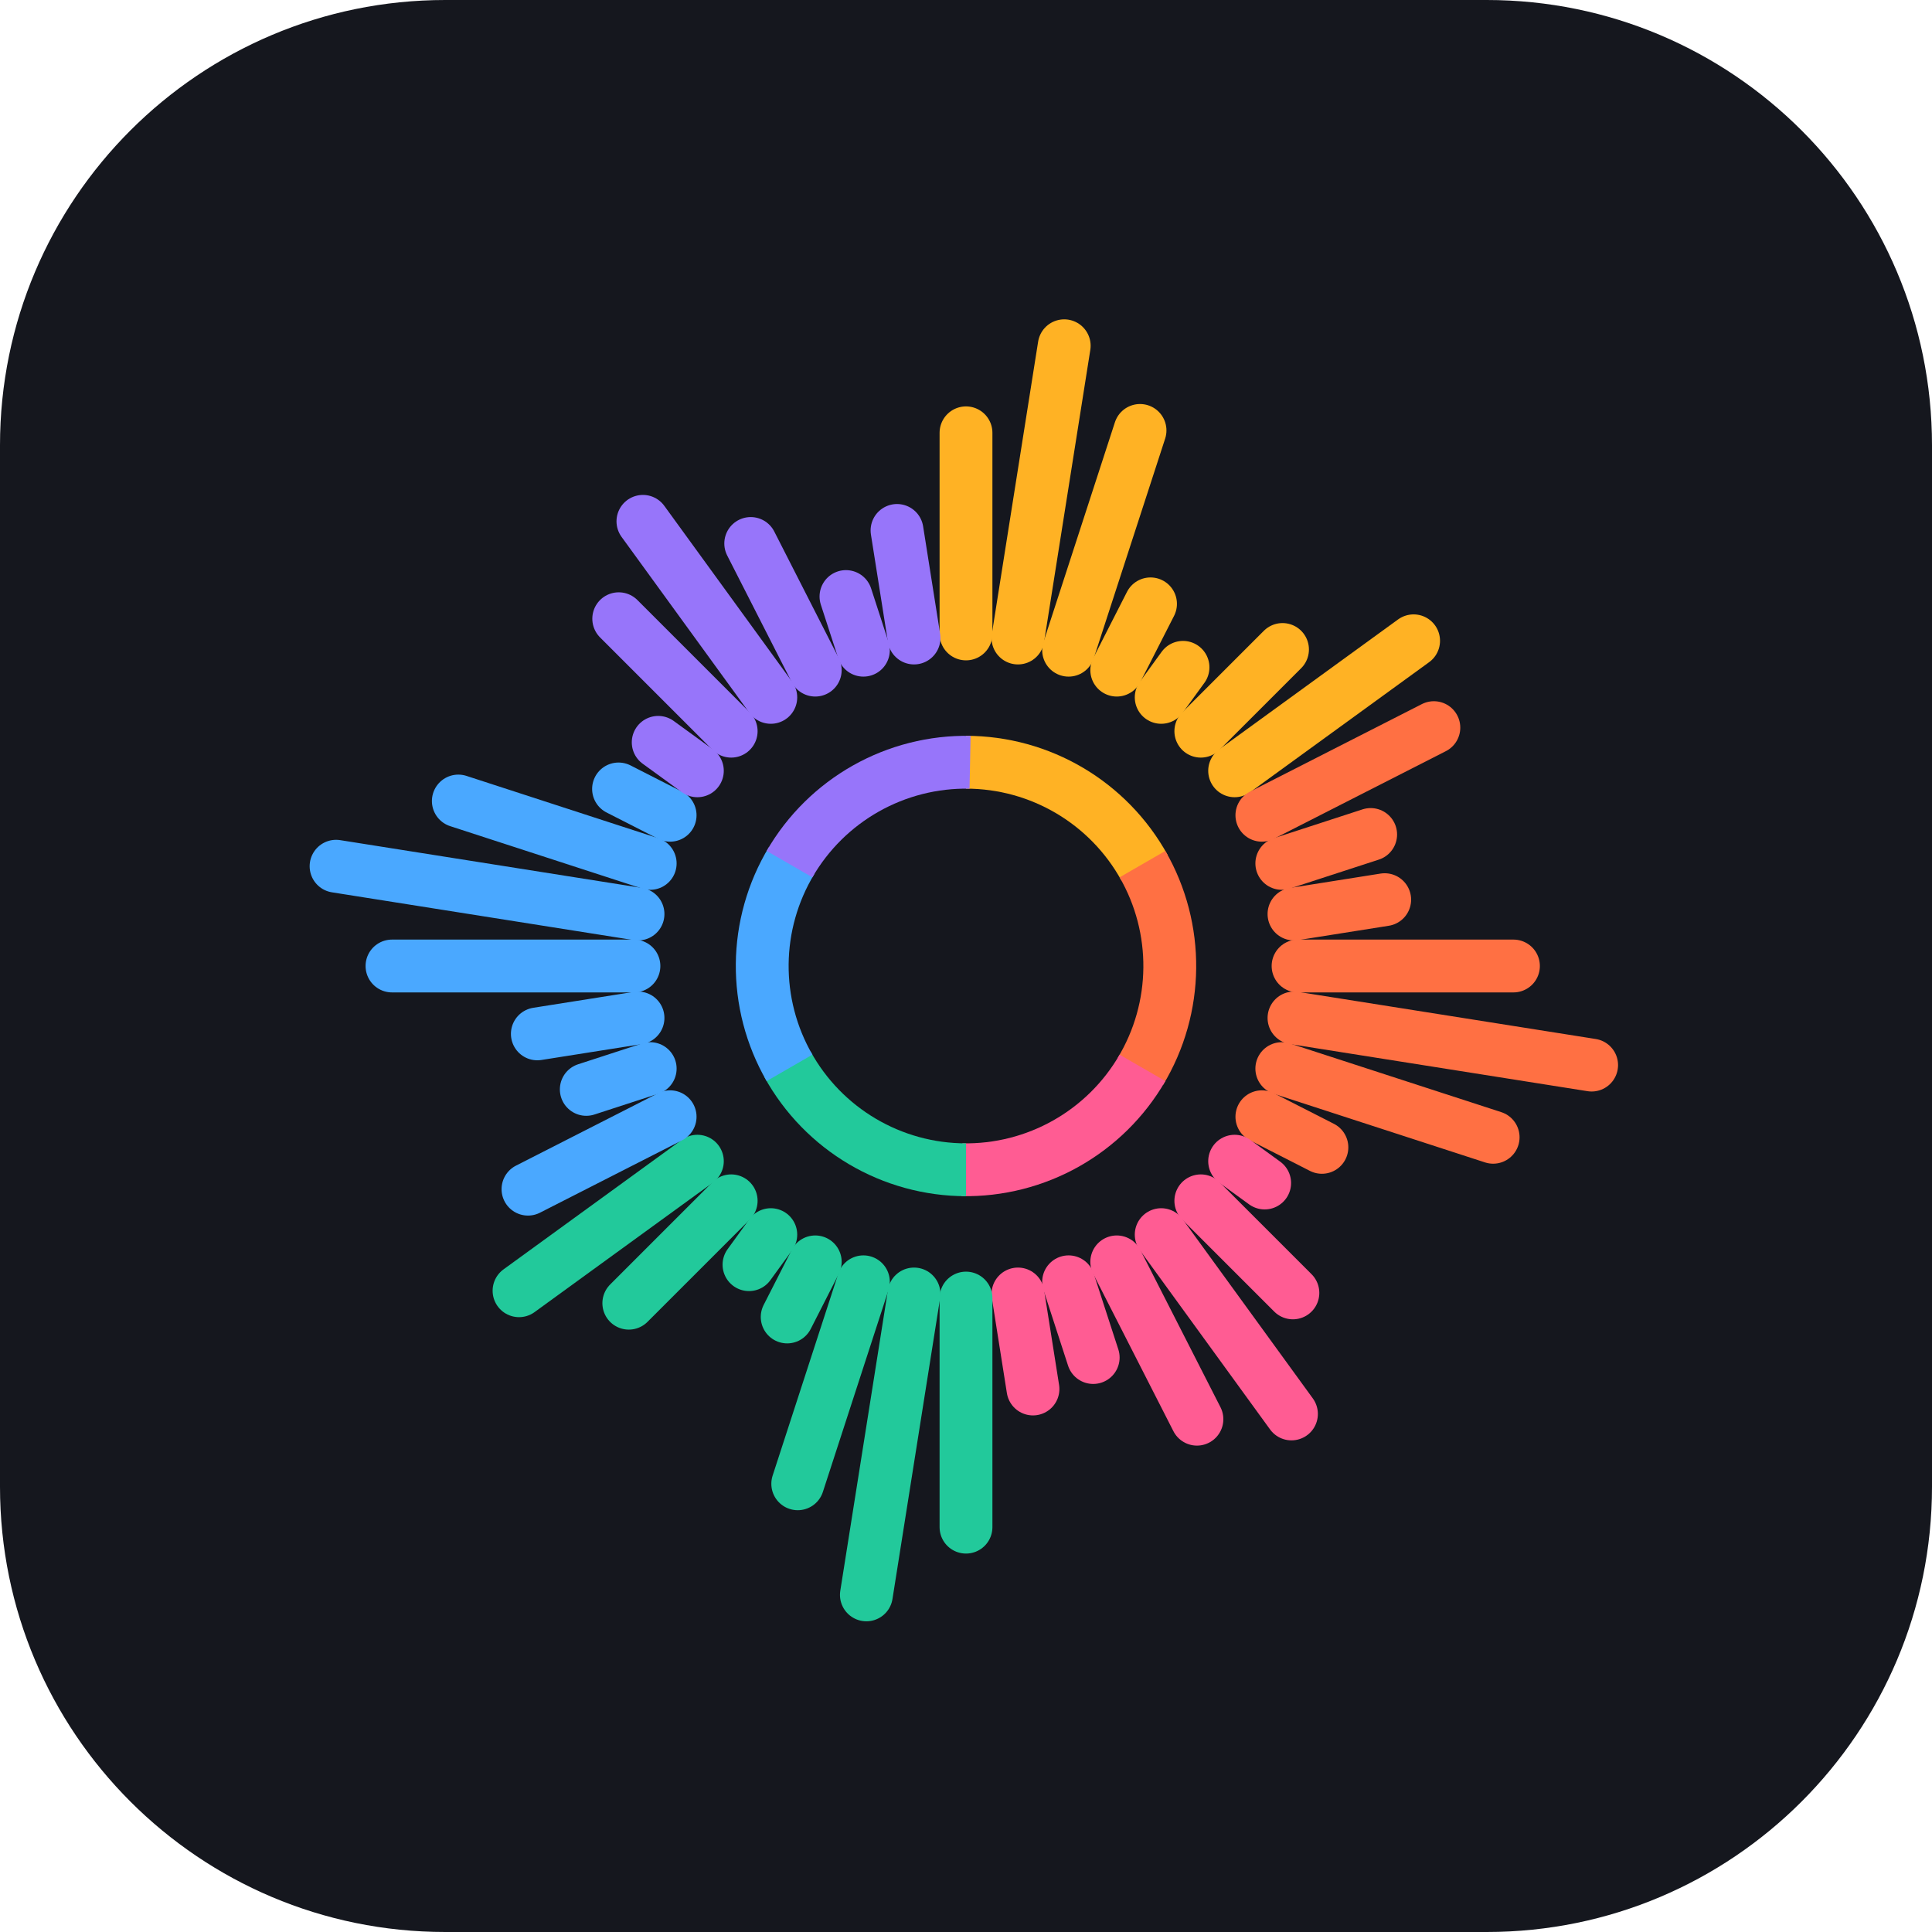
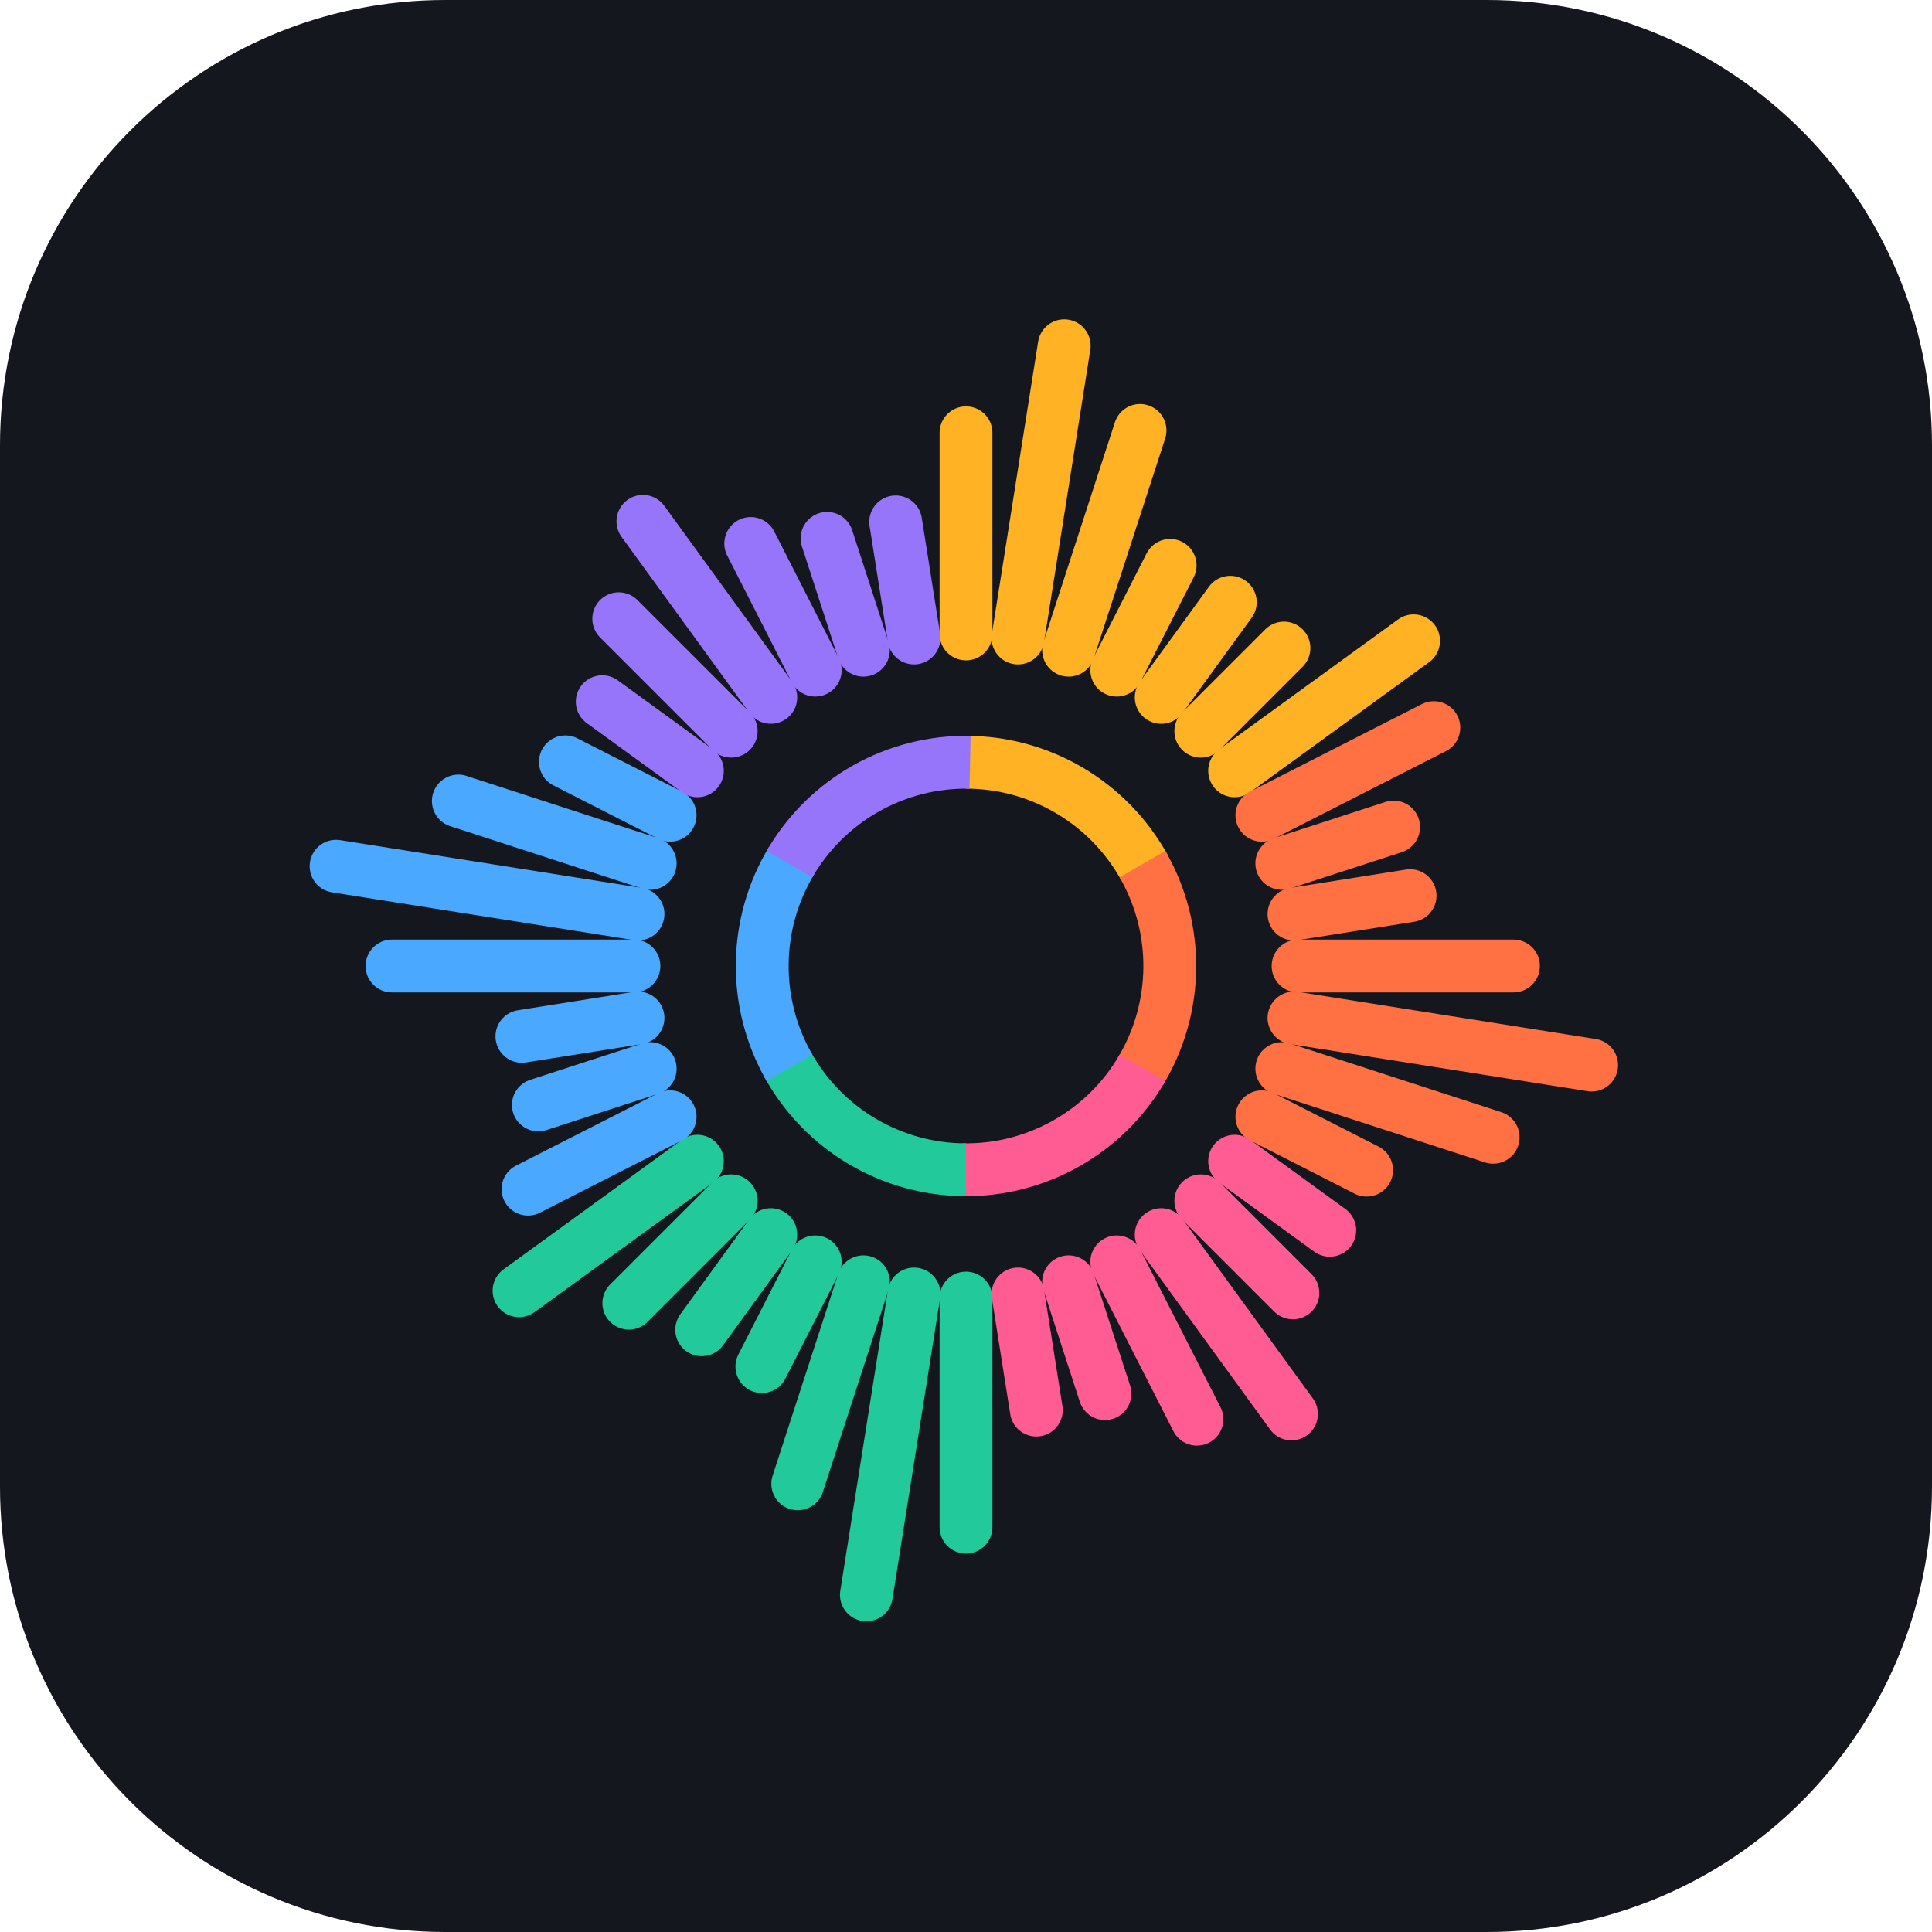
<svg xmlns="http://www.w3.org/2000/svg" viewBox="0 0 512 512">
  <rect width="512" height="512" rx="118" fill="#15171e" />
  <line x1="256.00" y1="168.00" x2="256.00" y2="114.70" stroke="#ffb224" stroke-width="14" stroke-linecap="round" />
  <line x1="269.77" y1="169.08" x2="282.03" y2="91.63" stroke="#ffb224" stroke-width="14" stroke-linecap="round" />
  <line x1="283.19" y1="172.31" x2="302.12" y2="114.07" stroke="#ffb224" stroke-width="14" stroke-linecap="round" />
-   <line x1="295.95" y1="177.59" x2="304.90" y2="160.03" stroke="#ffb224" stroke-width="14" stroke-linecap="round" />
-   <line x1="307.73" y1="184.81" x2="313.51" y2="176.85" stroke="#ffb224" stroke-width="14" stroke-linecap="round" />
-   <line x1="318.23" y1="193.77" x2="339.88" y2="172.12" stroke="#ffb224" stroke-width="14" stroke-linecap="round" />
+   <line x1="295.95" y1="177.59" x2="310.10" y2="149.83" stroke="#ffb224" stroke-width="14" stroke-linecap="round" />
+   <line x1="307.73" y1="184.81" x2="326.04" y2="159.60" stroke="#ffb224" stroke-width="14" stroke-linecap="round" />
+   <line x1="318.23" y1="193.77" x2="340.26" y2="171.74" stroke="#ffb224" stroke-width="14" stroke-linecap="round" />
  <line x1="327.19" y1="204.27" x2="374.62" y2="169.82" stroke="#ffb224" stroke-width="14" stroke-linecap="round" />
  <line x1="334.41" y1="216.05" x2="379.99" y2="192.83" stroke="#ff7043" stroke-width="14" stroke-linecap="round" />
-   <line x1="339.69" y1="228.81" x2="363.24" y2="221.15" stroke="#ff7043" stroke-width="14" stroke-linecap="round" />
-   <line x1="342.92" y1="242.23" x2="366.96" y2="238.42" stroke="#ff7043" stroke-width="14" stroke-linecap="round" />
+   <line x1="339.69" y1="228.81" x2="369.33" y2="219.18" stroke="#ff7043" stroke-width="14" stroke-linecap="round" />
+   <line x1="342.92" y1="242.23" x2="373.69" y2="237.36" stroke="#ff7043" stroke-width="14" stroke-linecap="round" />
  <line x1="344.00" y1="256.00" x2="401.08" y2="256.00" stroke="#ff7043" stroke-width="14" stroke-linecap="round" />
  <line x1="342.92" y1="269.77" x2="421.80" y2="282.26" stroke="#ff7043" stroke-width="14" stroke-linecap="round" />
  <line x1="339.69" y1="283.19" x2="395.70" y2="301.39" stroke="#ff7043" stroke-width="14" stroke-linecap="round" />
-   <line x1="334.41" y1="295.95" x2="350.32" y2="304.06" stroke="#ff7043" stroke-width="14" stroke-linecap="round" />
-   <line x1="327.19" y1="307.73" x2="335.15" y2="313.51" stroke="#ff5c93" stroke-width="14" stroke-linecap="round" />
+   <line x1="334.41" y1="295.95" x2="362.17" y2="310.10" stroke="#ff7043" stroke-width="14" stroke-linecap="round" />
+   <line x1="327.19" y1="307.73" x2="352.40" y2="326.04" stroke="#ff5c93" stroke-width="14" stroke-linecap="round" />
  <line x1="318.23" y1="318.23" x2="342.63" y2="342.63" stroke="#ff5c93" stroke-width="14" stroke-linecap="round" />
  <line x1="307.73" y1="327.19" x2="342.25" y2="374.71" stroke="#ff5c93" stroke-width="14" stroke-linecap="round" />
  <line x1="295.95" y1="334.41" x2="317.20" y2="376.10" stroke="#ff5c93" stroke-width="14" stroke-linecap="round" />
-   <line x1="283.19" y1="339.69" x2="289.71" y2="359.76" stroke="#ff5c93" stroke-width="14" stroke-linecap="round" />
-   <line x1="269.77" y1="342.92" x2="273.75" y2="368.10" stroke="#ff5c93" stroke-width="14" stroke-linecap="round" />
+   <line x1="283.19" y1="339.69" x2="292.82" y2="369.33" stroke="#ff5c93" stroke-width="14" stroke-linecap="round" />
+   <line x1="269.77" y1="342.92" x2="274.64" y2="373.69" stroke="#ff5c93" stroke-width="14" stroke-linecap="round" />
  <line x1="256.00" y1="344.00" x2="256.00" y2="404.71" stroke="#22c99b" stroke-width="14" stroke-linecap="round" />
  <line x1="242.23" y1="342.92" x2="229.60" y2="422.66" stroke="#22c99b" stroke-width="14" stroke-linecap="round" />
  <line x1="228.81" y1="339.69" x2="211.41" y2="393.22" stroke="#22c99b" stroke-width="14" stroke-linecap="round" />
-   <line x1="216.05" y1="334.41" x2="208.61" y2="349.01" stroke="#22c99b" stroke-width="14" stroke-linecap="round" />
-   <line x1="204.27" y1="327.19" x2="198.49" y2="335.15" stroke="#22c99b" stroke-width="14" stroke-linecap="round" />
+   <line x1="216.05" y1="334.41" x2="201.90" y2="362.17" stroke="#22c99b" stroke-width="14" stroke-linecap="round" />
+   <line x1="204.27" y1="327.19" x2="185.96" y2="352.40" stroke="#22c99b" stroke-width="14" stroke-linecap="round" />
  <line x1="193.77" y1="318.23" x2="166.64" y2="345.36" stroke="#22c99b" stroke-width="14" stroke-linecap="round" />
  <line x1="184.81" y1="307.73" x2="137.55" y2="342.06" stroke="#22c99b" stroke-width="14" stroke-linecap="round" />
  <line x1="177.59" y1="295.95" x2="139.92" y2="315.14" stroke="#4aa8ff" stroke-width="14" stroke-linecap="round" />
-   <line x1="172.31" y1="283.19" x2="155.37" y2="288.70" stroke="#4aa8ff" stroke-width="14" stroke-linecap="round" />
-   <line x1="169.08" y1="269.77" x2="142.40" y2="273.99" stroke="#4aa8ff" stroke-width="14" stroke-linecap="round" />
+   <line x1="172.31" y1="283.19" x2="142.67" y2="292.82" stroke="#4aa8ff" stroke-width="14" stroke-linecap="round" />
+   <line x1="169.08" y1="269.77" x2="138.31" y2="274.64" stroke="#4aa8ff" stroke-width="14" stroke-linecap="round" />
  <line x1="168.00" y1="256.00" x2="103.88" y2="256.00" stroke="#4aa8ff" stroke-width="14" stroke-linecap="round" />
  <line x1="169.08" y1="242.23" x2="89.06" y2="229.56" stroke="#4aa8ff" stroke-width="14" stroke-linecap="round" />
  <line x1="172.31" y1="228.81" x2="121.46" y2="212.28" stroke="#4aa8ff" stroke-width="14" stroke-linecap="round" />
-   <line x1="177.59" y1="216.05" x2="163.92" y2="209.08" stroke="#4aa8ff" stroke-width="14" stroke-linecap="round" />
-   <line x1="184.81" y1="204.27" x2="174.43" y2="196.73" stroke="#9775fa" stroke-width="14" stroke-linecap="round" />
+   <line x1="177.59" y1="216.05" x2="149.83" y2="201.90" stroke="#4aa8ff" stroke-width="14" stroke-linecap="round" />
+   <line x1="184.81" y1="204.27" x2="159.60" y2="185.96" stroke="#9775fa" stroke-width="14" stroke-linecap="round" />
  <line x1="193.77" y1="193.77" x2="163.97" y2="163.97" stroke="#9775fa" stroke-width="14" stroke-linecap="round" />
  <line x1="204.27" y1="184.81" x2="170.38" y2="138.16" stroke="#9775fa" stroke-width="14" stroke-linecap="round" />
  <line x1="216.05" y1="177.59" x2="198.95" y2="144.03" stroke="#9775fa" stroke-width="14" stroke-linecap="round" />
-   <line x1="228.81" y1="172.31" x2="224.19" y2="158.09" stroke="#9775fa" stroke-width="14" stroke-linecap="round" />
-   <line x1="242.23" y1="169.08" x2="237.72" y2="140.57" stroke="#9775fa" stroke-width="14" stroke-linecap="round" />
+   <line x1="228.81" y1="172.31" x2="219.18" y2="142.67" stroke="#9775fa" stroke-width="14" stroke-linecap="round" />
+   <line x1="242.23" y1="169.08" x2="237.36" y2="138.31" stroke="#9775fa" stroke-width="14" stroke-linecap="round" />
  <path d="M 256.00 202.00 A 54 54 0 0 1 303.30 229.94" fill="none" stroke="#ffb224" stroke-width="14" />
  <path d="M 302.77 229.00 A 54 54 0 0 1 302.22 283.93" fill="none" stroke="#ff7043" stroke-width="14" />
  <path d="M 302.77 283.00 A 54 54 0 0 1 254.92 309.99" fill="none" stroke="#ff5c93" stroke-width="14" />
  <path d="M 256.00 310.00 A 54 54 0 0 1 208.70 282.06" fill="none" stroke="#22c99b" stroke-width="14" />
  <path d="M 209.23 283.00 A 54 54 0 0 1 209.78 228.07" fill="none" stroke="#4aa8ff" stroke-width="14" />
  <path d="M 209.23 229.00 A 54 54 0 0 1 257.08 202.01" fill="none" stroke="#9775fa" stroke-width="14" />
</svg>
